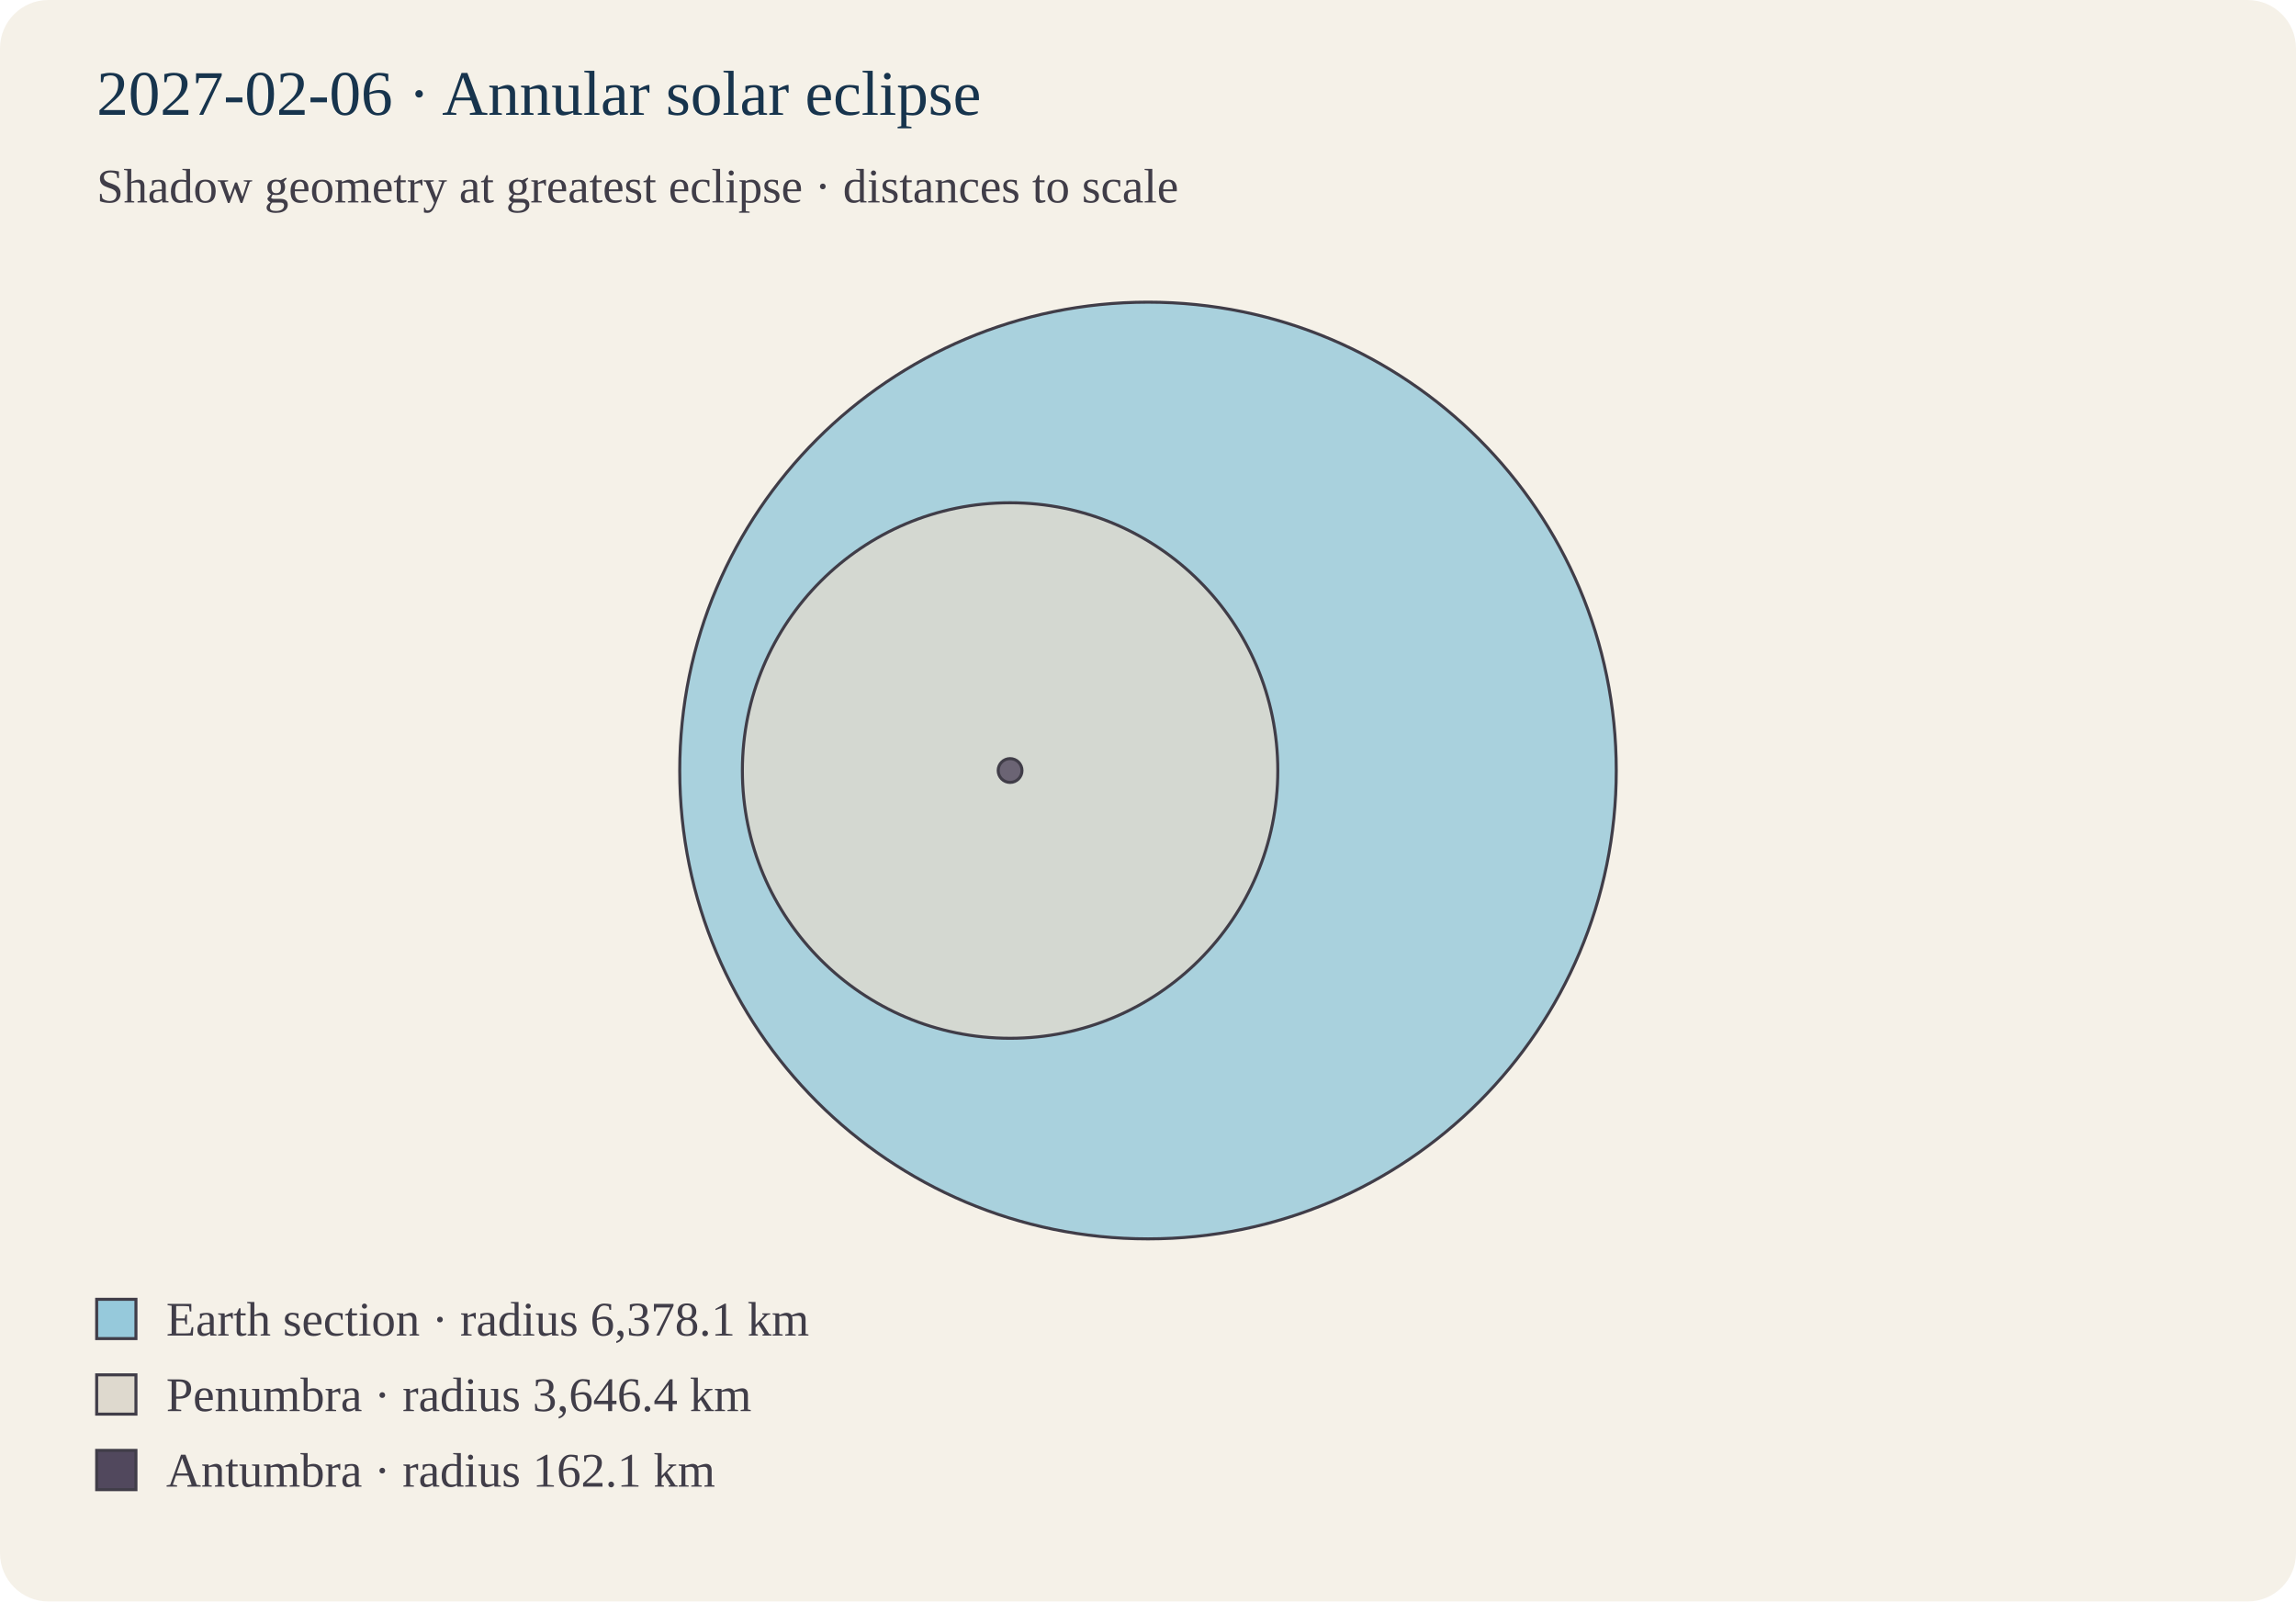
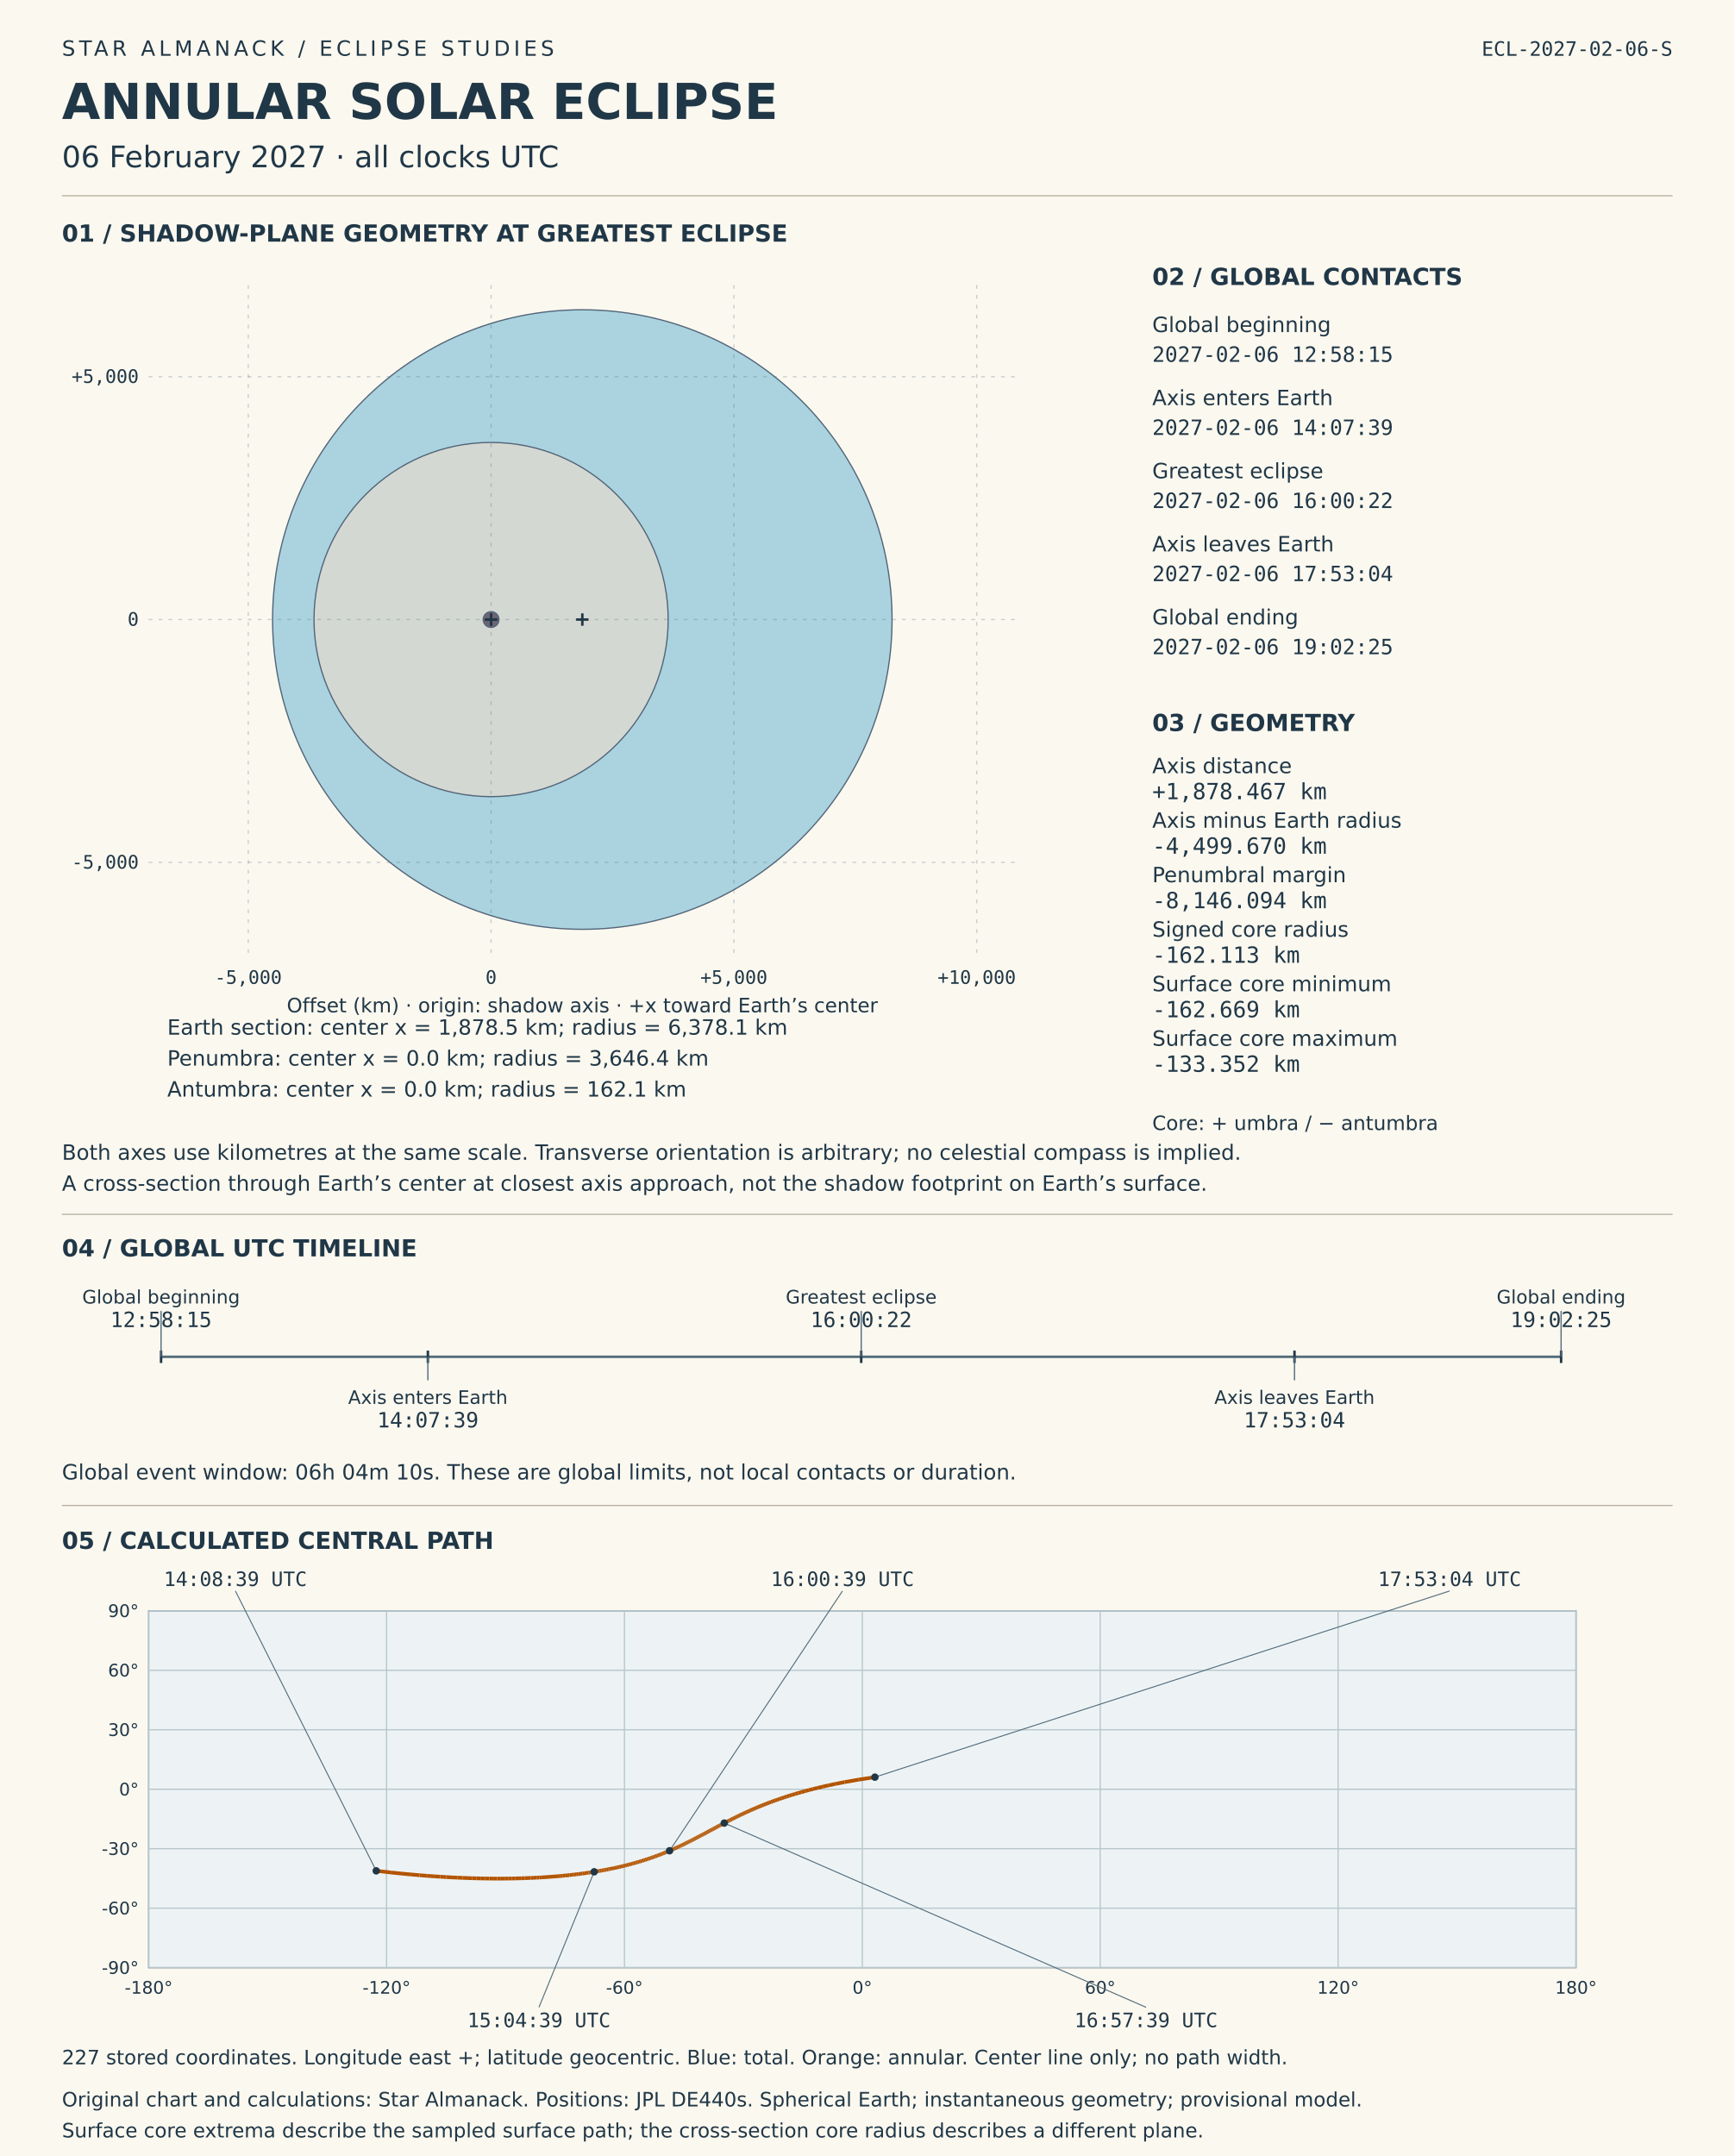
- <svg xmlns="http://www.w3.org/2000/svg" viewBox="0 0 760 530" role="img" aria-labelledby="art-title art-desc">
-   <rect width="760" height="530" rx="16" fill="#f5f1e8" />
-   <text x="32" y="38" font-size="21" fill="#17344d">2027-02-06 · Annular solar eclipse</text>
-   <text x="32" y="67" font-size="16" fill="#403d48">Shadow geometry at greatest eclipse · distances to scale</text>
-   <circle data-label="Earth section" cx="380" cy="255" r="155" fill="#96c9db" fill-opacity="0.8" stroke="#403d48" />
-   <circle data-label="Penumbra" cx="334.35" cy="255" r="88.615" fill="#ded9ce" fill-opacity="0.8" stroke="#403d48" />
-   <circle data-label="Antumbra" cx="334.35" cy="255" r="3.94" fill="#51485d" fill-opacity="0.8" stroke="#403d48" />
-   <rect x="32" y="430" width="13" height="13" fill="#96c9db" stroke="#403d48" />
-   <text x="55" y="442" font-size="16" fill="#403d48">Earth section · radius 6,378.1 km</text>
-   <rect x="32" y="455" width="13" height="13" fill="#ded9ce" stroke="#403d48" />
-   <text x="55" y="467" font-size="16" fill="#403d48">Penumbra · radius 3,646.4 km</text>
-   <rect x="32" y="480" width="13" height="13" fill="#51485d" stroke="#403d48" />
-   <text x="55" y="492" font-size="16" fill="#403d48">Antumbra · radius 162.1 km</text>
+ <svg xmlns="http://www.w3.org/2000/svg" viewBox="0 0 1400 1740" role="img" aria-labelledby="solar-title solar-desc">
+   <rect width="1400" height="1740" fill="#fbf8ef" />
+   <style>text{font-family:DejaVu Sans,sans-serif;fill:#203747}.mono{font-family:DejaVu Sans Mono,monospace;font-variant-numeric:tabular-nums}</style>
+   <text x="50" y="45" font-size="17" letter-spacing="3">STAR ALMANACK  /  ECLIPSE STUDIES</text>
+   <text x="50" y="96" font-size="40" font-weight="bold">ANNULAR SOLAR ECLIPSE</text>
+   <text x="50" y="135" font-size="24">06 February 2027  ·  all clocks UTC</text>
+   <text x="1350" y="45" font-size="16" text-anchor="end" class="mono">ECL-2027-02-06-S</text>
+   <line x1="50" y1="158" x2="1350" y2="158" stroke="#b8b3a4" />
+   <text x="50" y="195" font-size="19" font-weight="bold">01  /  SHADOW-PLANE GEOMETRY AT GREATEST ECLIPSE</text>
+   <circle data-label="Earth section" cx="470" cy="500.0" r="250" fill="#96c9db" fill-opacity=".8" stroke="#536579" />
+   <circle data-label="Penumbra" cx="396.371" cy="500.0" r="142.927" fill="#ded9ce" fill-opacity=".8" stroke="#536579" />
+   <circle data-label="Antumbra" cx="396.371" cy="500.0" r="6.354" fill="#51485d" fill-opacity=".8" stroke="#536579" />
+   <g id="shadow-coordinate-grid">
+     <line x1="200.389" y1="230" x2="200.389" y2="770" stroke="#526c7b" stroke-opacity=".3" stroke-dasharray="3 5" />
+     <text x="200.389" y="794" font-size="15" text-anchor="middle" class="mono">-5,000</text>
+     <line x1="396.371" y1="230" x2="396.371" y2="770" stroke="#526c7b" stroke-opacity=".3" stroke-dasharray="3 5" />
+     <text x="396.371" y="794" font-size="15" text-anchor="middle" class="mono">0</text>
+     <line x1="592.353" y1="230" x2="592.353" y2="770" stroke="#526c7b" stroke-opacity=".3" stroke-dasharray="3 5" />
+     <text x="592.353" y="794" font-size="15" text-anchor="middle" class="mono">+5,000</text>
+     <line x1="788.335" y1="230" x2="788.335" y2="770" stroke="#526c7b" stroke-opacity=".3" stroke-dasharray="3 5" />
+     <text x="788.335" y="794" font-size="15" text-anchor="middle" class="mono">+10,000</text>
+     <line x1="120" y1="695.982" x2="820" y2="695.982" stroke="#526c7b" stroke-opacity=".3" stroke-dasharray="3 5" />
+     <text x="112" y="700.982" font-size="15" text-anchor="end" class="mono">-5,000</text>
+     <line x1="120" y1="500.0" x2="820" y2="500.0" stroke="#526c7b" stroke-opacity=".3" stroke-dasharray="3 5" />
+     <text x="112" y="505.0" font-size="15" text-anchor="end" class="mono">0</text>
+     <line x1="120" y1="304.018" x2="820" y2="304.018" stroke="#526c7b" stroke-opacity=".3" stroke-dasharray="3 5" />
+     <text x="112" y="309.018" font-size="15" text-anchor="end" class="mono">+5,000</text>
+   </g>
+   <line x1="465.0" y1="500.0" x2="475.0" y2="500.0" stroke="#203747" stroke-width="2" />
+   <line x1="470.0" y1="495.0" x2="470.0" y2="505.0" stroke="#203747" stroke-width="2" />
+   <text x="135" y="835" font-size="17">Earth section: center x = 1,878.5 km; radius = 6,378.1 km</text>
+   <line x1="391.371" y1="500.0" x2="401.371" y2="500.0" stroke="#203747" stroke-width="2" />
+   <line x1="396.371" y1="495.0" x2="396.371" y2="505.0" stroke="#203747" stroke-width="2" />
+   <text x="135" y="860" font-size="17">Penumbra: center x = 0.0 km; radius = 3,646.4 km</text>
+   <line x1="391.371" y1="500.0" x2="401.371" y2="500.0" stroke="#203747" stroke-width="2" />
+   <line x1="396.371" y1="495.0" x2="396.371" y2="505.0" stroke="#203747" stroke-width="2" />
+   <text x="135" y="885" font-size="17">Antumbra: center x = 0.0 km; radius = 162.1 km</text>
+   <text x="470" y="817" font-size="16" text-anchor="middle">Offset (km) · origin: shadow axis · +x toward Earth’s center</text>
+   <text x="50" y="936" font-size="17">Both axes use kilometres at the same scale. Transverse orientation is arbitrary; no celestial compass is implied.</text>
+   <text x="50" y="961" font-size="17">A cross-section through Earth’s center at closest axis approach, not the shadow footprint on Earth’s surface.</text>
+   <text x="930" y="230" font-size="19" font-weight="bold">02  /  GLOBAL CONTACTS</text>
+   <text x="930" y="268" font-size="17">Global beginning</text>
+   <text x="930" y="292" font-size="17" class="mono">2027-02-06  12:58:15</text>
+   <text x="930" y="327" font-size="17">Axis enters Earth</text>
+   <text x="930" y="351" font-size="17" class="mono">2027-02-06  14:07:39</text>
+   <text x="930" y="386" font-size="17">Greatest eclipse</text>
+   <text x="930" y="410" font-size="17" class="mono">2027-02-06  16:00:22</text>
+   <text x="930" y="445" font-size="17">Axis leaves Earth</text>
+   <text x="930" y="469" font-size="17" class="mono">2027-02-06  17:53:04</text>
+   <text x="930" y="504" font-size="17">Global ending</text>
+   <text x="930" y="528" font-size="17" class="mono">2027-02-06  19:02:25</text>
+   <text x="930" y="590" font-size="19" font-weight="bold">03  /  GEOMETRY</text>
+   <text x="930" y="624" font-size="17">Axis distance</text>
+   <text x="930" y="645" font-size="18" class="mono">+1,878.467 km</text>
+   <text x="930" y="668" font-size="17">Axis minus Earth radius</text>
+   <text x="930" y="689" font-size="18" class="mono">-4,499.670 km</text>
+   <text x="930" y="712" font-size="17">Penumbral margin</text>
+   <text x="930" y="733" font-size="18" class="mono">-8,146.094 km</text>
+   <text x="930" y="756" font-size="17">Signed core radius</text>
+   <text x="930" y="777" font-size="18" class="mono">-162.113 km</text>
+   <text x="930" y="800" font-size="17">Surface core minimum</text>
+   <text x="930" y="821" font-size="18" class="mono">-162.669 km</text>
+   <text x="930" y="844" font-size="17">Surface core maximum</text>
+   <text x="930" y="865" font-size="18" class="mono">-133.352 km</text>
+   <text x="930" y="912" font-size="16">Core: + umbra / − antumbra</text>
+   <line x1="50" y1="980" x2="1350" y2="980" stroke="#b8b3a4" />
+   <text x="50" y="1014" font-size="19" font-weight="bold">04  /  GLOBAL UTC TIMELINE</text>
+   <line x1="130" y1="1095" x2="1260" y2="1095" stroke="#526c7b" stroke-width="2" />
+   <line x1="130.0" y1="1090" x2="130.0" y2="1100" stroke="#203747" stroke-width="2" />
+   <line x1="130.0" y1="1095" x2="130.0" y2="1058" stroke="#526c7b" />
+   <text x="130.0" y="1052" font-size="15" text-anchor="middle">Global beginning</text>
+   <text x="130.0" y="1071" font-size="17" text-anchor="middle" class="mono">12:58:15</text>
+   <line x1="345.346" y1="1090" x2="345.346" y2="1100" stroke="#203747" stroke-width="2" />
+   <line x1="345.346" y1="1095" x2="345.346" y2="1114" stroke="#526c7b" />
+   <text x="345.346" y="1133" font-size="15" text-anchor="middle">Axis enters Earth</text>
+   <text x="345.346" y="1152" font-size="17" text-anchor="middle" class="mono">14:07:39</text>
+   <line x1="695.103" y1="1090" x2="695.103" y2="1100" stroke="#203747" stroke-width="2" />
+   <line x1="695.103" y1="1095" x2="695.103" y2="1058" stroke="#526c7b" />
+   <text x="695.103" y="1052" font-size="15" text-anchor="middle">Greatest eclipse</text>
+   <text x="695.103" y="1071" font-size="17" text-anchor="middle" class="mono">16:00:22</text>
+   <line x1="1044.809" y1="1090" x2="1044.809" y2="1100" stroke="#203747" stroke-width="2" />
+   <line x1="1044.809" y1="1095" x2="1044.809" y2="1114" stroke="#526c7b" />
+   <text x="1044.809" y="1133" font-size="15" text-anchor="middle">Axis leaves Earth</text>
+   <text x="1044.809" y="1152" font-size="17" text-anchor="middle" class="mono">17:53:04</text>
+   <line x1="1260.0" y1="1090" x2="1260.0" y2="1100" stroke="#203747" stroke-width="2" />
+   <line x1="1260.0" y1="1095" x2="1260.0" y2="1058" stroke="#526c7b" />
+   <text x="1260.0" y="1052" font-size="15" text-anchor="middle">Global ending</text>
+   <text x="1260.0" y="1071" font-size="17" text-anchor="middle" class="mono">19:02:25</text>
+   <text x="50" y="1194" font-size="17">Global event window: 06h 04m 10s. These are global limits, not local contacts or duration.</text>
+   <line x1="50" y1="1215" x2="1350" y2="1215" stroke="#b8b3a4" />
+   <text x="50" y="1250" font-size="19" font-weight="bold">05  /  CALCULATED CENTRAL PATH</text>
+   <g id="timed-central-path">
+     <rect x="120" y="1300" width="1152" height="288" fill="#edf3f5" stroke="#708090" />
+     <line x1="120.0" y1="1300" x2="120.0" y2="1588" stroke="#b8c7cd" />
+     <text x="120.0" y="1609" font-size="14" text-anchor="middle">-180°</text>
+     <line x1="312.0" y1="1300" x2="312.0" y2="1588" stroke="#b8c7cd" />
+     <text x="312.0" y="1609" font-size="14" text-anchor="middle">-120°</text>
+     <line x1="504.0" y1="1300" x2="504.0" y2="1588" stroke="#b8c7cd" />
+     <text x="504.0" y="1609" font-size="14" text-anchor="middle">-60°</text>
+     <line x1="696.0" y1="1300" x2="696.0" y2="1588" stroke="#b8c7cd" />
+     <text x="696.0" y="1609" font-size="14" text-anchor="middle">0°</text>
+     <line x1="888.0" y1="1300" x2="888.0" y2="1588" stroke="#b8c7cd" />
+     <text x="888.0" y="1609" font-size="14" text-anchor="middle">60°</text>
+     <line x1="1080.0" y1="1300" x2="1080.0" y2="1588" stroke="#b8c7cd" />
+     <text x="1080.0" y="1609" font-size="14" text-anchor="middle">120°</text>
+     <line x1="1272.0" y1="1300" x2="1272.0" y2="1588" stroke="#b8c7cd" />
+     <text x="1272.0" y="1609" font-size="14" text-anchor="middle">180°</text>
+     <line x1="120" y1="1588.0" x2="1272" y2="1588.0" stroke="#b8c7cd" />
+     <text x="112" y="1593.0" font-size="14" text-anchor="end">-90°</text>
+     <line x1="120" y1="1540.0" x2="1272" y2="1540.0" stroke="#b8c7cd" />
+     <text x="112" y="1545.0" font-size="14" text-anchor="end">-60°</text>
+     <line x1="120" y1="1492.0" x2="1272" y2="1492.0" stroke="#b8c7cd" />
+     <text x="112" y="1497.0" font-size="14" text-anchor="end">-30°</text>
+     <line x1="120" y1="1444.0" x2="1272" y2="1444.0" stroke="#b8c7cd" />
+     <text x="112" y="1449.0" font-size="14" text-anchor="end">0°</text>
+     <line x1="120" y1="1396.0" x2="1272" y2="1396.0" stroke="#b8c7cd" />
+     <text x="112" y="1401.0" font-size="14" text-anchor="end">30°</text>
+     <line x1="120" y1="1348.0" x2="1272" y2="1348.0" stroke="#b8c7cd" />
+     <text x="112" y="1353.0" font-size="14" text-anchor="end">60°</text>
+     <line x1="120" y1="1300.0" x2="1272" y2="1300.0" stroke="#b8c7cd" />
+     <text x="112" y="1305.0" font-size="14" text-anchor="end">90°</text>
+     <line x1="303.67" y1="1509.861" x2="315.374" y2="1511.183" stroke="#b35400" stroke-width="3" />
+     <line x1="315.374" y1="1511.183" x2="324.356" y2="1512.104" stroke="#b35400" stroke-width="3" />
+     <line x1="324.356" y1="1512.104" x2="331.931" y2="1512.815" stroke="#b35400" stroke-width="3" />
+     <line x1="331.931" y1="1512.815" x2="338.605" y2="1513.39" stroke="#b35400" stroke-width="3" />
+     <line x1="338.605" y1="1513.39" x2="344.638" y2="1513.867" stroke="#b35400" stroke-width="3" />
+     <line x1="344.638" y1="1513.867" x2="350.184" y2="1514.268" stroke="#b35400" stroke-width="3" />
+     <line x1="350.184" y1="1514.268" x2="355.343" y2="1514.608" stroke="#b35400" stroke-width="3" />
+     <line x1="355.343" y1="1514.608" x2="360.183" y2="1514.899" stroke="#b35400" stroke-width="3" />
+     <line x1="360.183" y1="1514.899" x2="364.757" y2="1515.146" stroke="#b35400" stroke-width="3" />
+     <line x1="364.757" y1="1515.146" x2="369.1" y2="1515.357" stroke="#b35400" stroke-width="3" />
+     <line x1="369.1" y1="1515.357" x2="373.243" y2="1515.536" stroke="#b35400" stroke-width="3" />
+     <line x1="373.243" y1="1515.536" x2="377.21" y2="1515.687" stroke="#b35400" stroke-width="3" />
+     <line x1="377.21" y1="1515.687" x2="381.019" y2="1515.811" stroke="#b35400" stroke-width="3" />
+     <line x1="381.019" y1="1515.811" x2="384.686" y2="1515.913" stroke="#b35400" stroke-width="3" />
+     <line x1="384.686" y1="1515.913" x2="388.223" y2="1515.993" stroke="#b35400" stroke-width="3" />
+     <line x1="388.223" y1="1515.993" x2="391.643" y2="1516.054" stroke="#b35400" stroke-width="3" />
+     <line x1="391.643" y1="1516.054" x2="394.954" y2="1516.098" stroke="#b35400" stroke-width="3" />
+     <line x1="394.954" y1="1516.098" x2="398.165" y2="1516.125" stroke="#b35400" stroke-width="3" />
+     <line x1="398.165" y1="1516.125" x2="401.282" y2="1516.136" stroke="#b35400" stroke-width="3" />
+     <line x1="401.282" y1="1516.136" x2="404.312" y2="1516.134" stroke="#b35400" stroke-width="3" />
+     <line x1="404.312" y1="1516.134" x2="407.26" y2="1516.117" stroke="#b35400" stroke-width="3" />
+     <line x1="407.26" y1="1516.117" x2="410.132" y2="1516.089" stroke="#b35400" stroke-width="3" />
+     <line x1="410.132" y1="1516.089" x2="412.931" y2="1516.048" stroke="#b35400" stroke-width="3" />
+     <line x1="412.931" y1="1516.048" x2="415.662" y2="1515.997" stroke="#b35400" stroke-width="3" />
+     <line x1="415.662" y1="1515.997" x2="418.328" y2="1515.935" stroke="#b35400" stroke-width="3" />
+     <line x1="418.328" y1="1515.935" x2="420.932" y2="1515.862" stroke="#b35400" stroke-width="3" />
+     <line x1="420.932" y1="1515.862" x2="423.477" y2="1515.781" stroke="#b35400" stroke-width="3" />
+     <line x1="423.477" y1="1515.781" x2="425.967" y2="1515.69" stroke="#b35400" stroke-width="3" />
+     <line x1="425.967" y1="1515.69" x2="428.402" y2="1515.591" stroke="#b35400" stroke-width="3" />
+     <line x1="428.402" y1="1515.591" x2="430.787" y2="1515.483" stroke="#b35400" stroke-width="3" />
+     <line x1="430.787" y1="1515.483" x2="433.122" y2="1515.368" stroke="#b35400" stroke-width="3" />
+     <line x1="433.122" y1="1515.368" x2="435.409" y2="1515.245" stroke="#b35400" stroke-width="3" />
+     <line x1="435.409" y1="1515.245" x2="437.652" y2="1515.115" stroke="#b35400" stroke-width="3" />
+     <line x1="437.652" y1="1515.115" x2="439.85" y2="1514.978" stroke="#b35400" stroke-width="3" />
+     <line x1="439.85" y1="1514.978" x2="442.006" y2="1514.834" stroke="#b35400" stroke-width="3" />
+     <line x1="442.006" y1="1514.834" x2="444.122" y2="1514.684" stroke="#b35400" stroke-width="3" />
+     <line x1="444.122" y1="1514.684" x2="446.198" y2="1514.528" stroke="#b35400" stroke-width="3" />
+     <line x1="446.198" y1="1514.528" x2="448.236" y2="1514.366" stroke="#b35400" stroke-width="3" />
+     <line x1="448.236" y1="1514.366" x2="450.237" y2="1514.199" stroke="#b35400" stroke-width="3" />
+     <line x1="450.237" y1="1514.199" x2="452.203" y2="1514.026" stroke="#b35400" stroke-width="3" />
+     <line x1="452.203" y1="1514.026" x2="454.134" y2="1513.847" stroke="#b35400" stroke-width="3" />
+     <line x1="454.134" y1="1513.847" x2="456.032" y2="1513.664" stroke="#b35400" stroke-width="3" />
+     <line x1="456.032" y1="1513.664" x2="457.897" y2="1513.475" stroke="#b35400" stroke-width="3" />
+     <line x1="457.897" y1="1513.475" x2="459.731" y2="1513.282" stroke="#b35400" stroke-width="3" />
+     <line x1="459.731" y1="1513.282" x2="461.534" y2="1513.085" stroke="#b35400" stroke-width="3" />
+     <line x1="461.534" y1="1513.085" x2="463.308" y2="1512.883" stroke="#b35400" stroke-width="3" />
+     <line x1="463.308" y1="1512.883" x2="465.052" y2="1512.676" stroke="#b35400" stroke-width="3" />
+     <line x1="465.052" y1="1512.676" x2="466.768" y2="1512.465" stroke="#b35400" stroke-width="3" />
+     <line x1="466.768" y1="1512.465" x2="468.457" y2="1512.251" stroke="#b35400" stroke-width="3" />
+     <line x1="468.457" y1="1512.251" x2="470.12" y2="1512.032" stroke="#b35400" stroke-width="3" />
+     <line x1="470.12" y1="1512.032" x2="471.756" y2="1511.81" stroke="#b35400" stroke-width="3" />
+     <line x1="471.756" y1="1511.81" x2="473.367" y2="1511.584" stroke="#b35400" stroke-width="3" />
+     <line x1="473.367" y1="1511.584" x2="474.954" y2="1511.354" stroke="#b35400" stroke-width="3" />
+     <line x1="474.954" y1="1511.354" x2="476.517" y2="1511.121" stroke="#b35400" stroke-width="3" />
+     <line x1="476.517" y1="1511.121" x2="478.056" y2="1510.884" stroke="#b35400" stroke-width="3" />
+     <line x1="478.056" y1="1510.884" x2="479.572" y2="1510.644" stroke="#b35400" stroke-width="3" />
+     <line x1="479.572" y1="1510.644" x2="481.066" y2="1510.401" stroke="#b35400" stroke-width="3" />
+     <line x1="481.066" y1="1510.401" x2="482.539" y2="1510.155" stroke="#b35400" stroke-width="3" />
+     <line x1="482.539" y1="1510.155" x2="483.99" y2="1509.905" stroke="#b35400" stroke-width="3" />
+     <line x1="483.99" y1="1509.905" x2="485.421" y2="1509.653" stroke="#b35400" stroke-width="3" />
+     <line x1="485.421" y1="1509.653" x2="486.831" y2="1509.398" stroke="#b35400" stroke-width="3" />
+     <line x1="486.831" y1="1509.398" x2="488.222" y2="1509.14" stroke="#b35400" stroke-width="3" />
+     <line x1="488.222" y1="1509.14" x2="489.593" y2="1508.879" stroke="#b35400" stroke-width="3" />
+     <line x1="489.593" y1="1508.879" x2="490.946" y2="1508.616" stroke="#b35400" stroke-width="3" />
+     <line x1="490.946" y1="1508.616" x2="492.281" y2="1508.35" stroke="#b35400" stroke-width="3" />
+     <line x1="492.281" y1="1508.35" x2="493.597" y2="1508.081" stroke="#b35400" stroke-width="3" />
+     <line x1="493.597" y1="1508.081" x2="494.896" y2="1507.81" stroke="#b35400" stroke-width="3" />
+     <line x1="494.896" y1="1507.81" x2="496.178" y2="1507.536" stroke="#b35400" stroke-width="3" />
+     <line x1="496.178" y1="1507.536" x2="497.443" y2="1507.26" stroke="#b35400" stroke-width="3" />
+     <line x1="497.443" y1="1507.26" x2="498.692" y2="1506.982" stroke="#b35400" stroke-width="3" />
+     <line x1="498.692" y1="1506.982" x2="499.925" y2="1506.701" stroke="#b35400" stroke-width="3" />
+     <line x1="499.925" y1="1506.701" x2="501.142" y2="1506.419" stroke="#b35400" stroke-width="3" />
+     <line x1="501.142" y1="1506.419" x2="502.344" y2="1506.133" stroke="#b35400" stroke-width="3" />
+     <line x1="502.344" y1="1506.133" x2="503.532" y2="1505.846" stroke="#b35400" stroke-width="3" />
+     <line x1="503.532" y1="1505.846" x2="504.704" y2="1505.557" stroke="#b35400" stroke-width="3" />
+     <line x1="504.704" y1="1505.557" x2="505.863" y2="1505.265" stroke="#b35400" stroke-width="3" />
+     <line x1="505.863" y1="1505.265" x2="507.007" y2="1504.972" stroke="#b35400" stroke-width="3" />
+     <line x1="507.007" y1="1504.972" x2="508.139" y2="1504.677" stroke="#b35400" stroke-width="3" />
+     <line x1="508.139" y1="1504.677" x2="509.256" y2="1504.379" stroke="#b35400" stroke-width="3" />
+     <line x1="509.256" y1="1504.379" x2="510.361" y2="1504.08" stroke="#b35400" stroke-width="3" />
+     <line x1="510.361" y1="1504.08" x2="511.453" y2="1503.779" stroke="#b35400" stroke-width="3" />
+     <line x1="511.453" y1="1503.779" x2="512.533" y2="1503.475" stroke="#b35400" stroke-width="3" />
+     <line x1="512.533" y1="1503.475" x2="513.601" y2="1503.171" stroke="#b35400" stroke-width="3" />
+     <line x1="513.601" y1="1503.171" x2="514.657" y2="1502.864" stroke="#b35400" stroke-width="3" />
+     <line x1="514.657" y1="1502.864" x2="515.702" y2="1502.555" stroke="#b35400" stroke-width="3" />
+     <line x1="515.702" y1="1502.555" x2="516.735" y2="1502.245" stroke="#b35400" stroke-width="3" />
+     <line x1="516.735" y1="1502.245" x2="517.757" y2="1501.933" stroke="#b35400" stroke-width="3" />
+     <line x1="517.757" y1="1501.933" x2="518.769" y2="1501.619" stroke="#b35400" stroke-width="3" />
+     <line x1="518.769" y1="1501.619" x2="519.77" y2="1501.304" stroke="#b35400" stroke-width="3" />
+     <line x1="519.77" y1="1501.304" x2="520.76" y2="1500.987" stroke="#b35400" stroke-width="3" />
+     <line x1="520.76" y1="1500.987" x2="521.741" y2="1500.669" stroke="#b35400" stroke-width="3" />
+     <line x1="521.741" y1="1500.669" x2="522.712" y2="1500.348" stroke="#b35400" stroke-width="3" />
+     <line x1="522.712" y1="1500.348" x2="523.674" y2="1500.027" stroke="#b35400" stroke-width="3" />
+     <line x1="523.674" y1="1500.027" x2="524.627" y2="1499.703" stroke="#b35400" stroke-width="3" />
+     <line x1="524.627" y1="1499.703" x2="525.57" y2="1499.378" stroke="#b35400" stroke-width="3" />
+     <line x1="525.57" y1="1499.378" x2="526.505" y2="1499.052" stroke="#b35400" stroke-width="3" />
+     <line x1="526.505" y1="1499.052" x2="527.431" y2="1498.724" stroke="#b35400" stroke-width="3" />
+     <line x1="527.431" y1="1498.724" x2="528.348" y2="1498.394" stroke="#b35400" stroke-width="3" />
+     <line x1="528.348" y1="1498.394" x2="529.258" y2="1498.063" stroke="#b35400" stroke-width="3" />
+     <line x1="529.258" y1="1498.063" x2="530.16" y2="1497.731" stroke="#b35400" stroke-width="3" />
+     <line x1="530.16" y1="1497.731" x2="531.054" y2="1497.397" stroke="#b35400" stroke-width="3" />
+     <line x1="531.054" y1="1497.397" x2="531.941" y2="1497.062" stroke="#b35400" stroke-width="3" />
+     <line x1="531.941" y1="1497.062" x2="532.82" y2="1496.725" stroke="#b35400" stroke-width="3" />
+     <line x1="532.82" y1="1496.725" x2="533.692" y2="1496.387" stroke="#b35400" stroke-width="3" />
+     <line x1="533.692" y1="1496.387" x2="534.558" y2="1496.047" stroke="#b35400" stroke-width="3" />
+     <line x1="534.558" y1="1496.047" x2="535.416" y2="1495.706" stroke="#b35400" stroke-width="3" />
+     <line x1="535.416" y1="1495.706" x2="536.269" y2="1495.364" stroke="#b35400" stroke-width="3" />
+     <line x1="536.269" y1="1495.364" x2="537.115" y2="1495.02" stroke="#b35400" stroke-width="3" />
+     <line x1="537.115" y1="1495.02" x2="537.955" y2="1494.675" stroke="#b35400" stroke-width="3" />
+     <line x1="537.955" y1="1494.675" x2="538.789" y2="1494.328" stroke="#b35400" stroke-width="3" />
+     <line x1="538.789" y1="1494.328" x2="539.618" y2="1493.98" stroke="#b35400" stroke-width="3" />
+     <line x1="539.618" y1="1493.98" x2="540.208" y2="1493.73" stroke="#b35400" stroke-width="3" />
+     <line x1="540.208" y1="1493.73" x2="540.441" y2="1493.631" stroke="#b35400" stroke-width="3" />
+     <line x1="540.441" y1="1493.631" x2="541.258" y2="1493.281" stroke="#b35400" stroke-width="3" />
+     <line x1="541.258" y1="1493.281" x2="542.071" y2="1492.929" stroke="#b35400" stroke-width="3" />
+     <line x1="542.071" y1="1492.929" x2="542.879" y2="1492.575" stroke="#b35400" stroke-width="3" />
+     <line x1="542.879" y1="1492.575" x2="543.682" y2="1492.22" stroke="#b35400" stroke-width="3" />
+     <line x1="543.682" y1="1492.22" x2="544.481" y2="1491.864" stroke="#b35400" stroke-width="3" />
+     <line x1="544.481" y1="1491.864" x2="545.275" y2="1491.507" stroke="#b35400" stroke-width="3" />
+     <line x1="545.275" y1="1491.507" x2="546.065" y2="1491.148" stroke="#b35400" stroke-width="3" />
+     <line x1="546.065" y1="1491.148" x2="546.851" y2="1490.788" stroke="#b35400" stroke-width="3" />
+     <line x1="546.851" y1="1490.788" x2="547.634" y2="1490.427" stroke="#b35400" stroke-width="3" />
+     <line x1="547.634" y1="1490.427" x2="548.412" y2="1490.064" stroke="#b35400" stroke-width="3" />
+     <line x1="548.412" y1="1490.064" x2="549.188" y2="1489.7" stroke="#b35400" stroke-width="3" />
+     <line x1="549.188" y1="1489.7" x2="549.96" y2="1489.334" stroke="#b35400" stroke-width="3" />
+     <line x1="549.96" y1="1489.334" x2="550.729" y2="1488.967" stroke="#b35400" stroke-width="3" />
+     <line x1="550.729" y1="1488.967" x2="551.495" y2="1488.599" stroke="#b35400" stroke-width="3" />
+     <line x1="551.495" y1="1488.599" x2="552.259" y2="1488.23" stroke="#b35400" stroke-width="3" />
+     <line x1="552.259" y1="1488.23" x2="553.02" y2="1487.859" stroke="#b35400" stroke-width="3" />
+     <line x1="553.02" y1="1487.859" x2="553.778" y2="1487.486" stroke="#b35400" stroke-width="3" />
+     <line x1="553.778" y1="1487.486" x2="554.535" y2="1487.113" stroke="#b35400" stroke-width="3" />
+     <line x1="554.535" y1="1487.113" x2="555.289" y2="1486.738" stroke="#b35400" stroke-width="3" />
+     <line x1="555.289" y1="1486.738" x2="556.042" y2="1486.361" stroke="#b35400" stroke-width="3" />
+     <line x1="556.042" y1="1486.361" x2="556.794" y2="1485.983" stroke="#b35400" stroke-width="3" />
+     <line x1="556.794" y1="1485.983" x2="557.544" y2="1485.604" stroke="#b35400" stroke-width="3" />
+     <line x1="557.544" y1="1485.604" x2="558.292" y2="1485.223" stroke="#b35400" stroke-width="3" />
+     <line x1="558.292" y1="1485.223" x2="559.04" y2="1484.841" stroke="#b35400" stroke-width="3" />
+     <line x1="559.04" y1="1484.841" x2="559.787" y2="1484.458" stroke="#b35400" stroke-width="3" />
+     <line x1="559.787" y1="1484.458" x2="560.533" y2="1484.073" stroke="#b35400" stroke-width="3" />
+     <line x1="560.533" y1="1484.073" x2="561.279" y2="1483.686" stroke="#b35400" stroke-width="3" />
+     <line x1="561.279" y1="1483.686" x2="562.025" y2="1483.298" stroke="#b35400" stroke-width="3" />
+     <line x1="562.025" y1="1483.298" x2="562.771" y2="1482.909" stroke="#b35400" stroke-width="3" />
+     <line x1="562.771" y1="1482.909" x2="563.517" y2="1482.518" stroke="#b35400" stroke-width="3" />
+     <line x1="563.517" y1="1482.518" x2="564.263" y2="1482.125" stroke="#b35400" stroke-width="3" />
+     <line x1="564.263" y1="1482.125" x2="565.01" y2="1481.731" stroke="#b35400" stroke-width="3" />
+     <line x1="565.01" y1="1481.731" x2="565.758" y2="1481.336" stroke="#b35400" stroke-width="3" />
+     <line x1="565.758" y1="1481.336" x2="566.506" y2="1480.939" stroke="#b35400" stroke-width="3" />
+     <line x1="566.506" y1="1480.939" x2="567.256" y2="1480.54" stroke="#b35400" stroke-width="3" />
+     <line x1="567.256" y1="1480.54" x2="568.008" y2="1480.14" stroke="#b35400" stroke-width="3" />
+     <line x1="568.008" y1="1480.14" x2="568.761" y2="1479.738" stroke="#b35400" stroke-width="3" />
+     <line x1="568.761" y1="1479.738" x2="569.516" y2="1479.334" stroke="#b35400" stroke-width="3" />
+     <line x1="569.516" y1="1479.334" x2="570.273" y2="1478.929" stroke="#b35400" stroke-width="3" />
+     <line x1="570.273" y1="1478.929" x2="571.033" y2="1478.522" stroke="#b35400" stroke-width="3" />
+     <line x1="571.033" y1="1478.522" x2="571.795" y2="1478.113" stroke="#b35400" stroke-width="3" />
+     <line x1="571.795" y1="1478.113" x2="572.56" y2="1477.702" stroke="#b35400" stroke-width="3" />
+     <line x1="572.56" y1="1477.702" x2="573.328" y2="1477.29" stroke="#b35400" stroke-width="3" />
+     <line x1="573.328" y1="1477.29" x2="574.1" y2="1476.876" stroke="#b35400" stroke-width="3" />
+     <line x1="574.1" y1="1476.876" x2="574.875" y2="1476.46" stroke="#b35400" stroke-width="3" />
+     <line x1="574.875" y1="1476.46" x2="575.654" y2="1476.042" stroke="#b35400" stroke-width="3" />
+     <line x1="575.654" y1="1476.042" x2="576.438" y2="1475.623" stroke="#b35400" stroke-width="3" />
+     <line x1="576.438" y1="1475.623" x2="577.226" y2="1475.201" stroke="#b35400" stroke-width="3" />
+     <line x1="577.226" y1="1475.201" x2="578.018" y2="1474.778" stroke="#b35400" stroke-width="3" />
+     <line x1="578.018" y1="1474.778" x2="578.816" y2="1474.352" stroke="#b35400" stroke-width="3" />
+     <line x1="578.816" y1="1474.352" x2="579.62" y2="1473.924" stroke="#b35400" stroke-width="3" />
+     <line x1="579.62" y1="1473.924" x2="580.429" y2="1473.495" stroke="#b35400" stroke-width="3" />
+     <line x1="580.429" y1="1473.495" x2="581.244" y2="1473.063" stroke="#b35400" stroke-width="3" />
+     <line x1="581.244" y1="1473.063" x2="582.065" y2="1472.629" stroke="#b35400" stroke-width="3" />
+     <line x1="582.065" y1="1472.629" x2="582.893" y2="1472.193" stroke="#b35400" stroke-width="3" />
+     <line x1="582.893" y1="1472.193" x2="583.729" y2="1471.754" stroke="#b35400" stroke-width="3" />
+     <line x1="583.729" y1="1471.754" x2="584.572" y2="1471.313" stroke="#b35400" stroke-width="3" />
+     <line x1="584.572" y1="1471.313" x2="585.423" y2="1470.87" stroke="#b35400" stroke-width="3" />
+     <line x1="585.423" y1="1470.87" x2="586.282" y2="1470.424" stroke="#b35400" stroke-width="3" />
+     <line x1="586.282" y1="1470.424" x2="587.15" y2="1469.976" stroke="#b35400" stroke-width="3" />
+     <line x1="587.15" y1="1469.976" x2="588.028" y2="1469.526" stroke="#b35400" stroke-width="3" />
+     <line x1="588.028" y1="1469.526" x2="588.915" y2="1469.072" stroke="#b35400" stroke-width="3" />
+     <line x1="588.915" y1="1469.072" x2="589.812" y2="1468.616" stroke="#b35400" stroke-width="3" />
+     <line x1="589.812" y1="1468.616" x2="590.72" y2="1468.158" stroke="#b35400" stroke-width="3" />
+     <line x1="590.72" y1="1468.158" x2="591.639" y2="1467.696" stroke="#b35400" stroke-width="3" />
+     <line x1="591.639" y1="1467.696" x2="592.57" y2="1467.232" stroke="#b35400" stroke-width="3" />
+     <line x1="592.57" y1="1467.232" x2="593.513" y2="1466.764" stroke="#b35400" stroke-width="3" />
+     <line x1="593.513" y1="1466.764" x2="594.47" y2="1466.294" stroke="#b35400" stroke-width="3" />
+     <line x1="594.47" y1="1466.294" x2="595.44" y2="1465.82" stroke="#b35400" stroke-width="3" />
+     <line x1="595.44" y1="1465.82" x2="596.424" y2="1465.343" stroke="#b35400" stroke-width="3" />
+     <line x1="596.424" y1="1465.343" x2="597.424" y2="1464.862" stroke="#b35400" stroke-width="3" />
+     <line x1="597.424" y1="1464.862" x2="598.439" y2="1464.379" stroke="#b35400" stroke-width="3" />
+     <line x1="598.439" y1="1464.379" x2="599.471" y2="1463.891" stroke="#b35400" stroke-width="3" />
+     <line x1="599.471" y1="1463.891" x2="600.521" y2="1463.4" stroke="#b35400" stroke-width="3" />
+     <line x1="600.521" y1="1463.4" x2="601.589" y2="1462.905" stroke="#b35400" stroke-width="3" />
+     <line x1="601.589" y1="1462.905" x2="602.676" y2="1462.406" stroke="#b35400" stroke-width="3" />
+     <line x1="602.676" y1="1462.406" x2="603.784" y2="1461.902" stroke="#b35400" stroke-width="3" />
+     <line x1="603.784" y1="1461.902" x2="604.913" y2="1461.395" stroke="#b35400" stroke-width="3" />
+     <line x1="604.913" y1="1461.395" x2="606.065" y2="1460.883" stroke="#b35400" stroke-width="3" />
+     <line x1="606.065" y1="1460.883" x2="607.241" y2="1460.366" stroke="#b35400" stroke-width="3" />
+     <line x1="607.241" y1="1460.366" x2="608.443" y2="1459.844" stroke="#b35400" stroke-width="3" />
+     <line x1="608.443" y1="1459.844" x2="609.671" y2="1459.317" stroke="#b35400" stroke-width="3" />
+     <line x1="609.671" y1="1459.317" x2="610.928" y2="1458.785" stroke="#b35400" stroke-width="3" />
+     <line x1="610.928" y1="1458.785" x2="612.215" y2="1458.247" stroke="#b35400" stroke-width="3" />
+     <line x1="612.215" y1="1458.247" x2="613.534" y2="1457.704" stroke="#b35400" stroke-width="3" />
+     <line x1="613.534" y1="1457.704" x2="614.887" y2="1457.154" stroke="#b35400" stroke-width="3" />
+     <line x1="614.887" y1="1457.154" x2="616.277" y2="1456.597" stroke="#b35400" stroke-width="3" />
+     <line x1="616.277" y1="1456.597" x2="617.706" y2="1456.034" stroke="#b35400" stroke-width="3" />
+     <line x1="617.706" y1="1456.034" x2="619.176" y2="1455.464" stroke="#b35400" stroke-width="3" />
+     <line x1="619.176" y1="1455.464" x2="620.691" y2="1454.885" stroke="#b35400" stroke-width="3" />
+     <line x1="620.691" y1="1454.885" x2="622.254" y2="1454.299" stroke="#b35400" stroke-width="3" />
+     <line x1="622.254" y1="1454.299" x2="623.868" y2="1453.703" stroke="#b35400" stroke-width="3" />
+     <line x1="623.868" y1="1453.703" x2="625.539" y2="1453.099" stroke="#b35400" stroke-width="3" />
+     <line x1="625.539" y1="1453.099" x2="627.27" y2="1452.484" stroke="#b35400" stroke-width="3" />
+     <line x1="627.27" y1="1452.484" x2="629.068" y2="1451.858" stroke="#b35400" stroke-width="3" />
+     <line x1="629.068" y1="1451.858" x2="630.937" y2="1451.221" stroke="#b35400" stroke-width="3" />
+     <line x1="630.937" y1="1451.221" x2="632.887" y2="1450.57" stroke="#b35400" stroke-width="3" />
+     <line x1="632.887" y1="1450.57" x2="634.924" y2="1449.906" stroke="#b35400" stroke-width="3" />
+     <line x1="634.924" y1="1449.906" x2="637.06" y2="1449.226" stroke="#b35400" stroke-width="3" />
+     <line x1="637.06" y1="1449.226" x2="639.304" y2="1448.529" stroke="#b35400" stroke-width="3" />
+     <line x1="639.304" y1="1448.529" x2="641.673" y2="1447.812" stroke="#b35400" stroke-width="3" />
+     <line x1="641.673" y1="1447.812" x2="644.183" y2="1447.074" stroke="#b35400" stroke-width="3" />
+     <line x1="644.183" y1="1447.074" x2="646.855" y2="1446.312" stroke="#b35400" stroke-width="3" />
+     <line x1="646.855" y1="1446.312" x2="649.717" y2="1445.52" stroke="#b35400" stroke-width="3" />
+     <line x1="649.717" y1="1445.52" x2="652.805" y2="1444.695" stroke="#b35400" stroke-width="3" />
+     <line x1="652.805" y1="1444.695" x2="656.169" y2="1443.829" stroke="#b35400" stroke-width="3" />
+     <line x1="656.169" y1="1443.829" x2="659.876" y2="1442.912" stroke="#b35400" stroke-width="3" />
+     <line x1="659.876" y1="1442.912" x2="664.029" y2="1441.93" stroke="#b35400" stroke-width="3" />
+     <line x1="664.029" y1="1441.93" x2="668.793" y2="1440.86" stroke="#b35400" stroke-width="3" />
+     <line x1="668.793" y1="1440.86" x2="674.468" y2="1439.66" stroke="#b35400" stroke-width="3" />
+     <line x1="674.468" y1="1439.66" x2="681.724" y2="1438.235" stroke="#b35400" stroke-width="3" />
+     <line x1="681.724" y1="1438.235" x2="693.035" y2="1436.241" stroke="#b35400" stroke-width="3" />
+     <line x1="693.035" y1="1436.241" x2="706.153" y2="1434.24" stroke="#b35400" stroke-width="3" />
+     <line x1="303.67" y1="1509.861" x2="190" y2="1284" stroke="#526c7b" stroke-width=".8" />
+     <circle data-utc="2027-02-06T14:08:39Z" cx="303.67" cy="1509.861" r="3" fill="#203747" />
+     <text x="190" y="1280" font-size="16" text-anchor="middle" class="mono">14:08:39 UTC</text>
+     <line x1="479.572" y1="1510.644" x2="435" y2="1620" stroke="#526c7b" stroke-width=".8" />
+     <circle data-utc="2027-02-06T15:04:39Z" cx="479.572" cy="1510.644" r="3" fill="#203747" />
+     <text x="435" y="1636" font-size="16" text-anchor="middle" class="mono">15:04:39 UTC</text>
+     <line x1="540.441" y1="1493.631" x2="680" y2="1284" stroke="#526c7b" stroke-width=".8" />
+     <circle data-utc="2027-02-06T16:00:39Z" cx="540.441" cy="1493.631" r="3" fill="#203747" />
+     <text x="680" y="1280" font-size="16" text-anchor="middle" class="mono">16:00:39 UTC</text>
+     <line x1="584.572" y1="1471.313" x2="925" y2="1620" stroke="#526c7b" stroke-width=".8" />
+     <circle data-utc="2027-02-06T16:57:39Z" cx="584.572" cy="1471.313" r="3" fill="#203747" />
+     <text x="925" y="1636" font-size="16" text-anchor="middle" class="mono">16:57:39 UTC</text>
+     <line x1="706.153" y1="1434.24" x2="1170" y2="1284" stroke="#526c7b" stroke-width=".8" />
+     <circle data-utc="2027-02-06T17:53:04Z" cx="706.153" cy="1434.24" r="3" fill="#203747" />
+     <text x="1170" y="1280" font-size="16" text-anchor="middle" class="mono">17:53:04 UTC</text>
+   </g>
+   <text x="50" y="1666" font-size="16">227 stored coordinates. Longitude east +; latitude geocentric. Blue: total. Orange: annular. Center line only; no path width.</text>
+   <text x="50" y="1700" font-size="16">Original chart and calculations: Star Almanack. Positions: JPL DE440s. Spherical Earth; instantaneous geometry; provisional model.</text>
+   <text x="50" y="1725" font-size="16">Surface core extrema describe the sampled surface path; the cross-section core radius describes a different plane.</text>
</svg>
